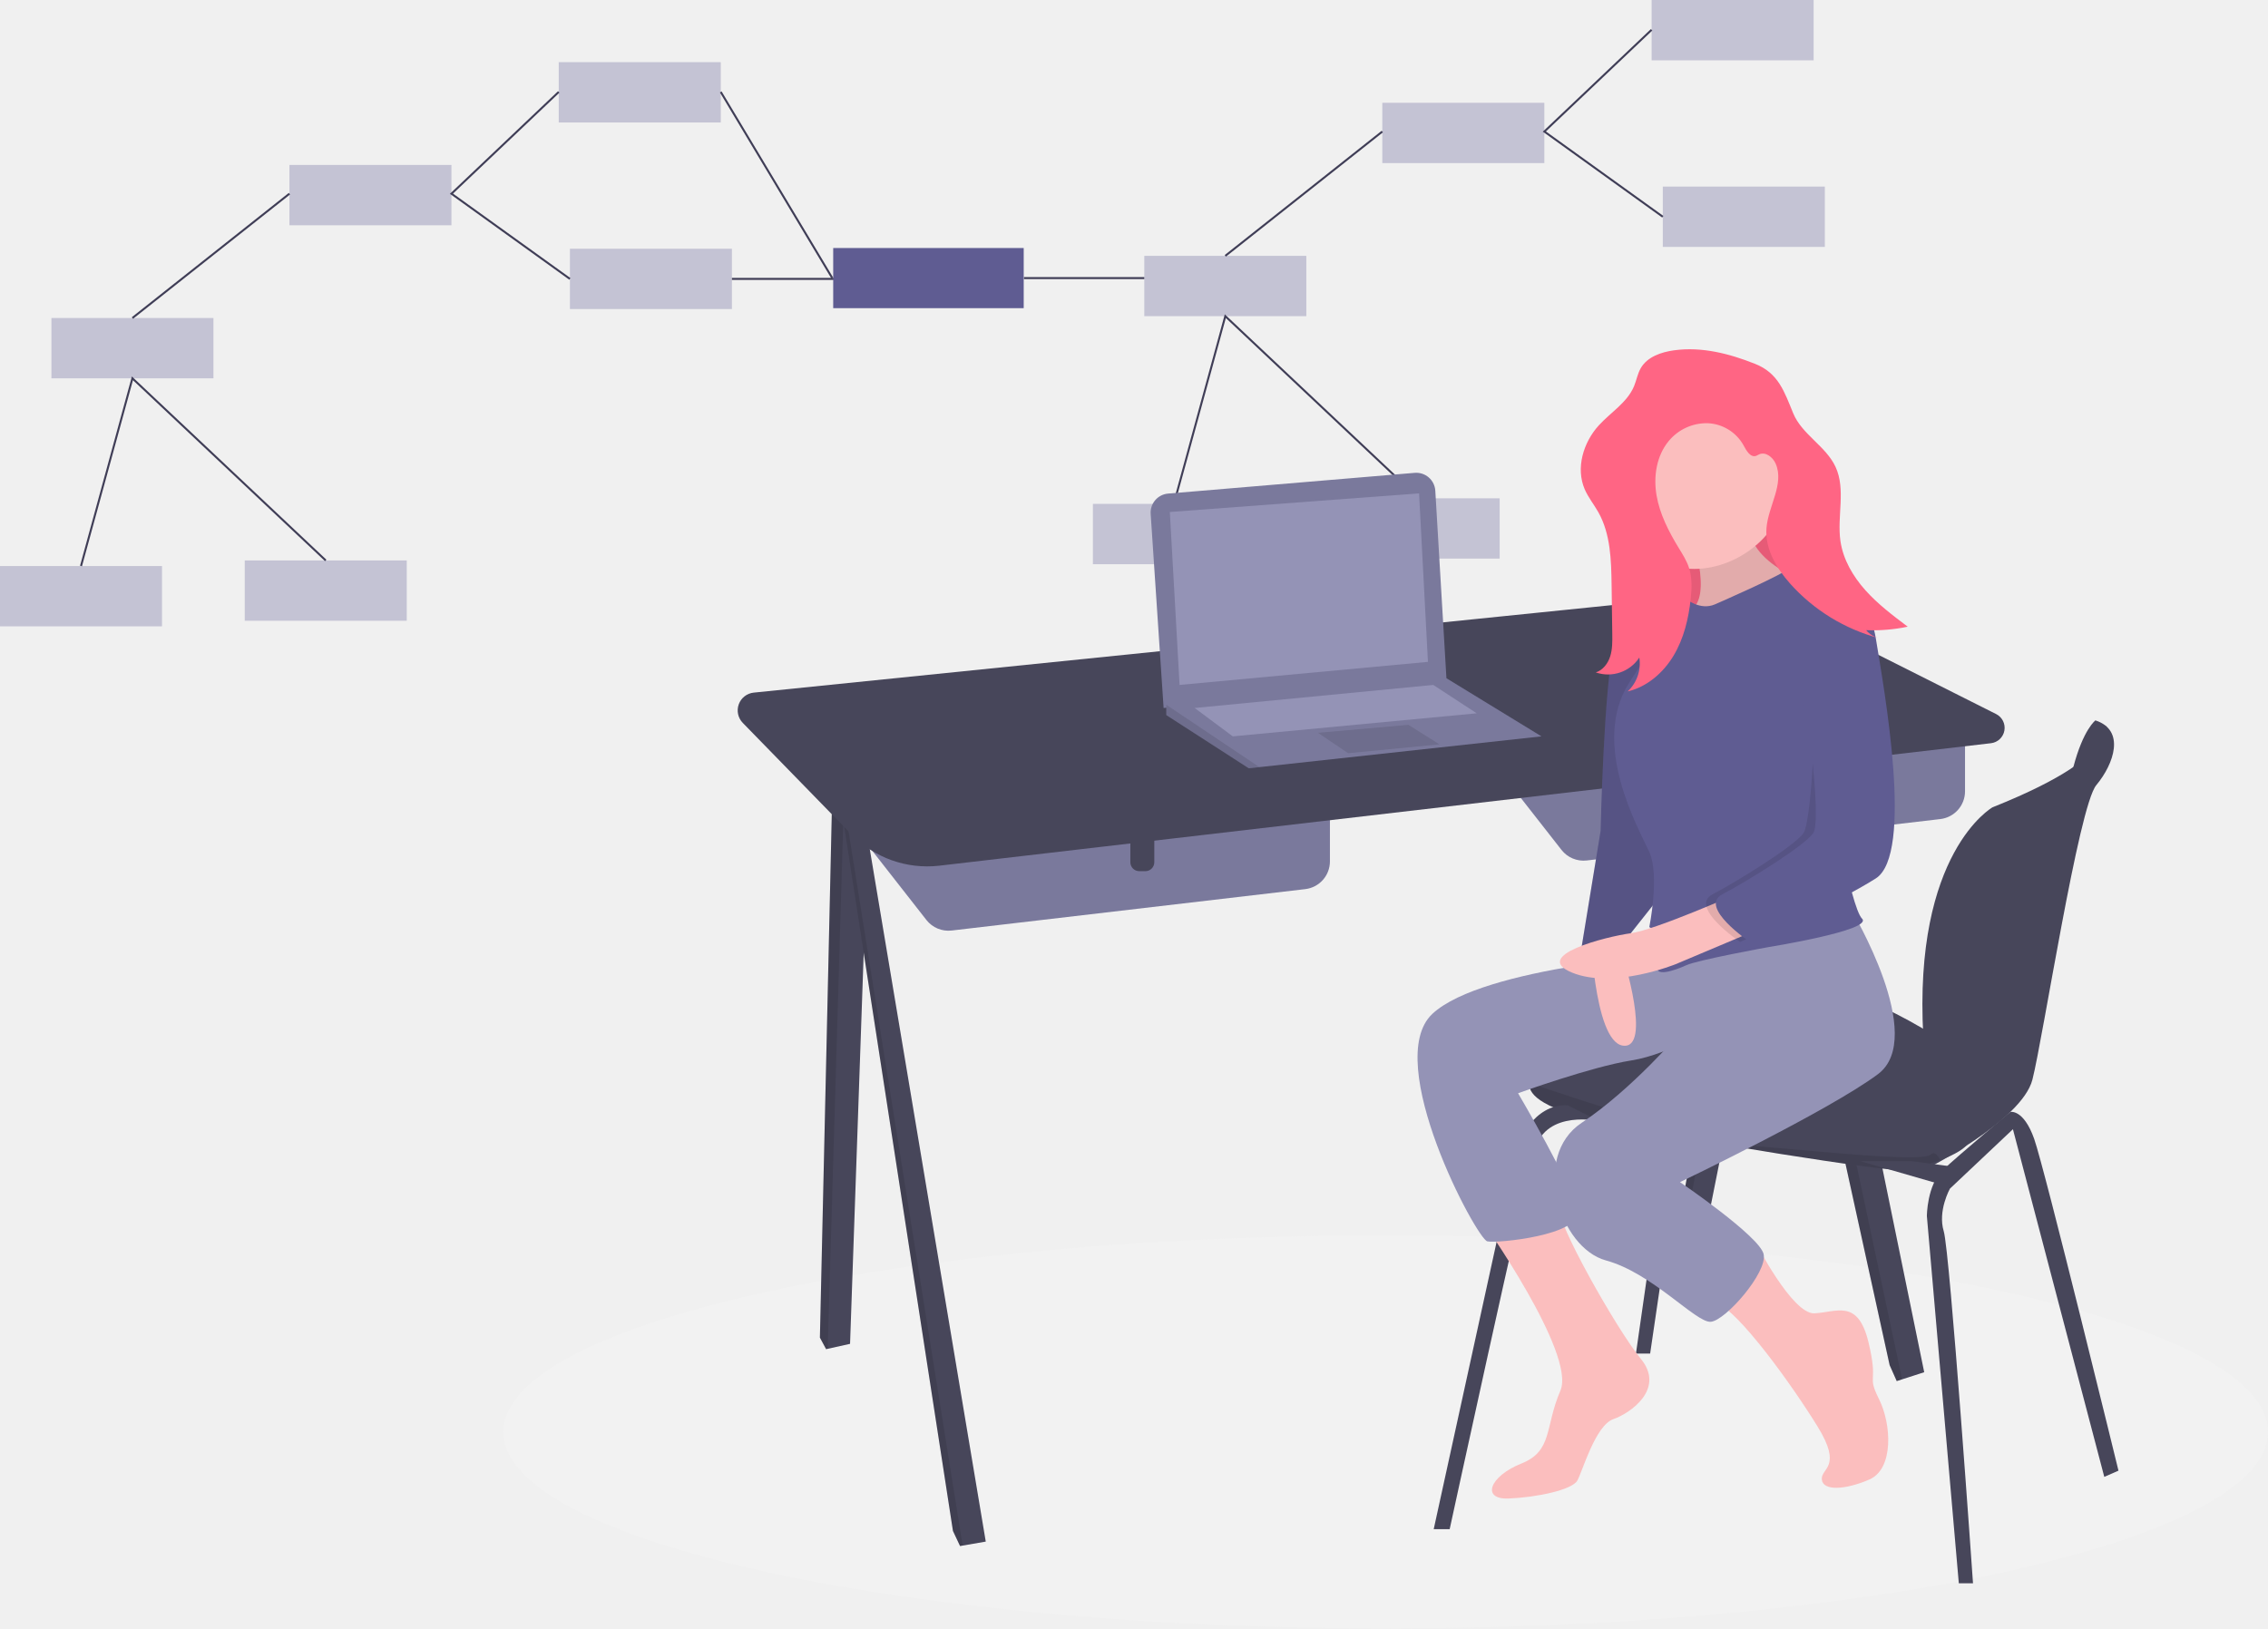
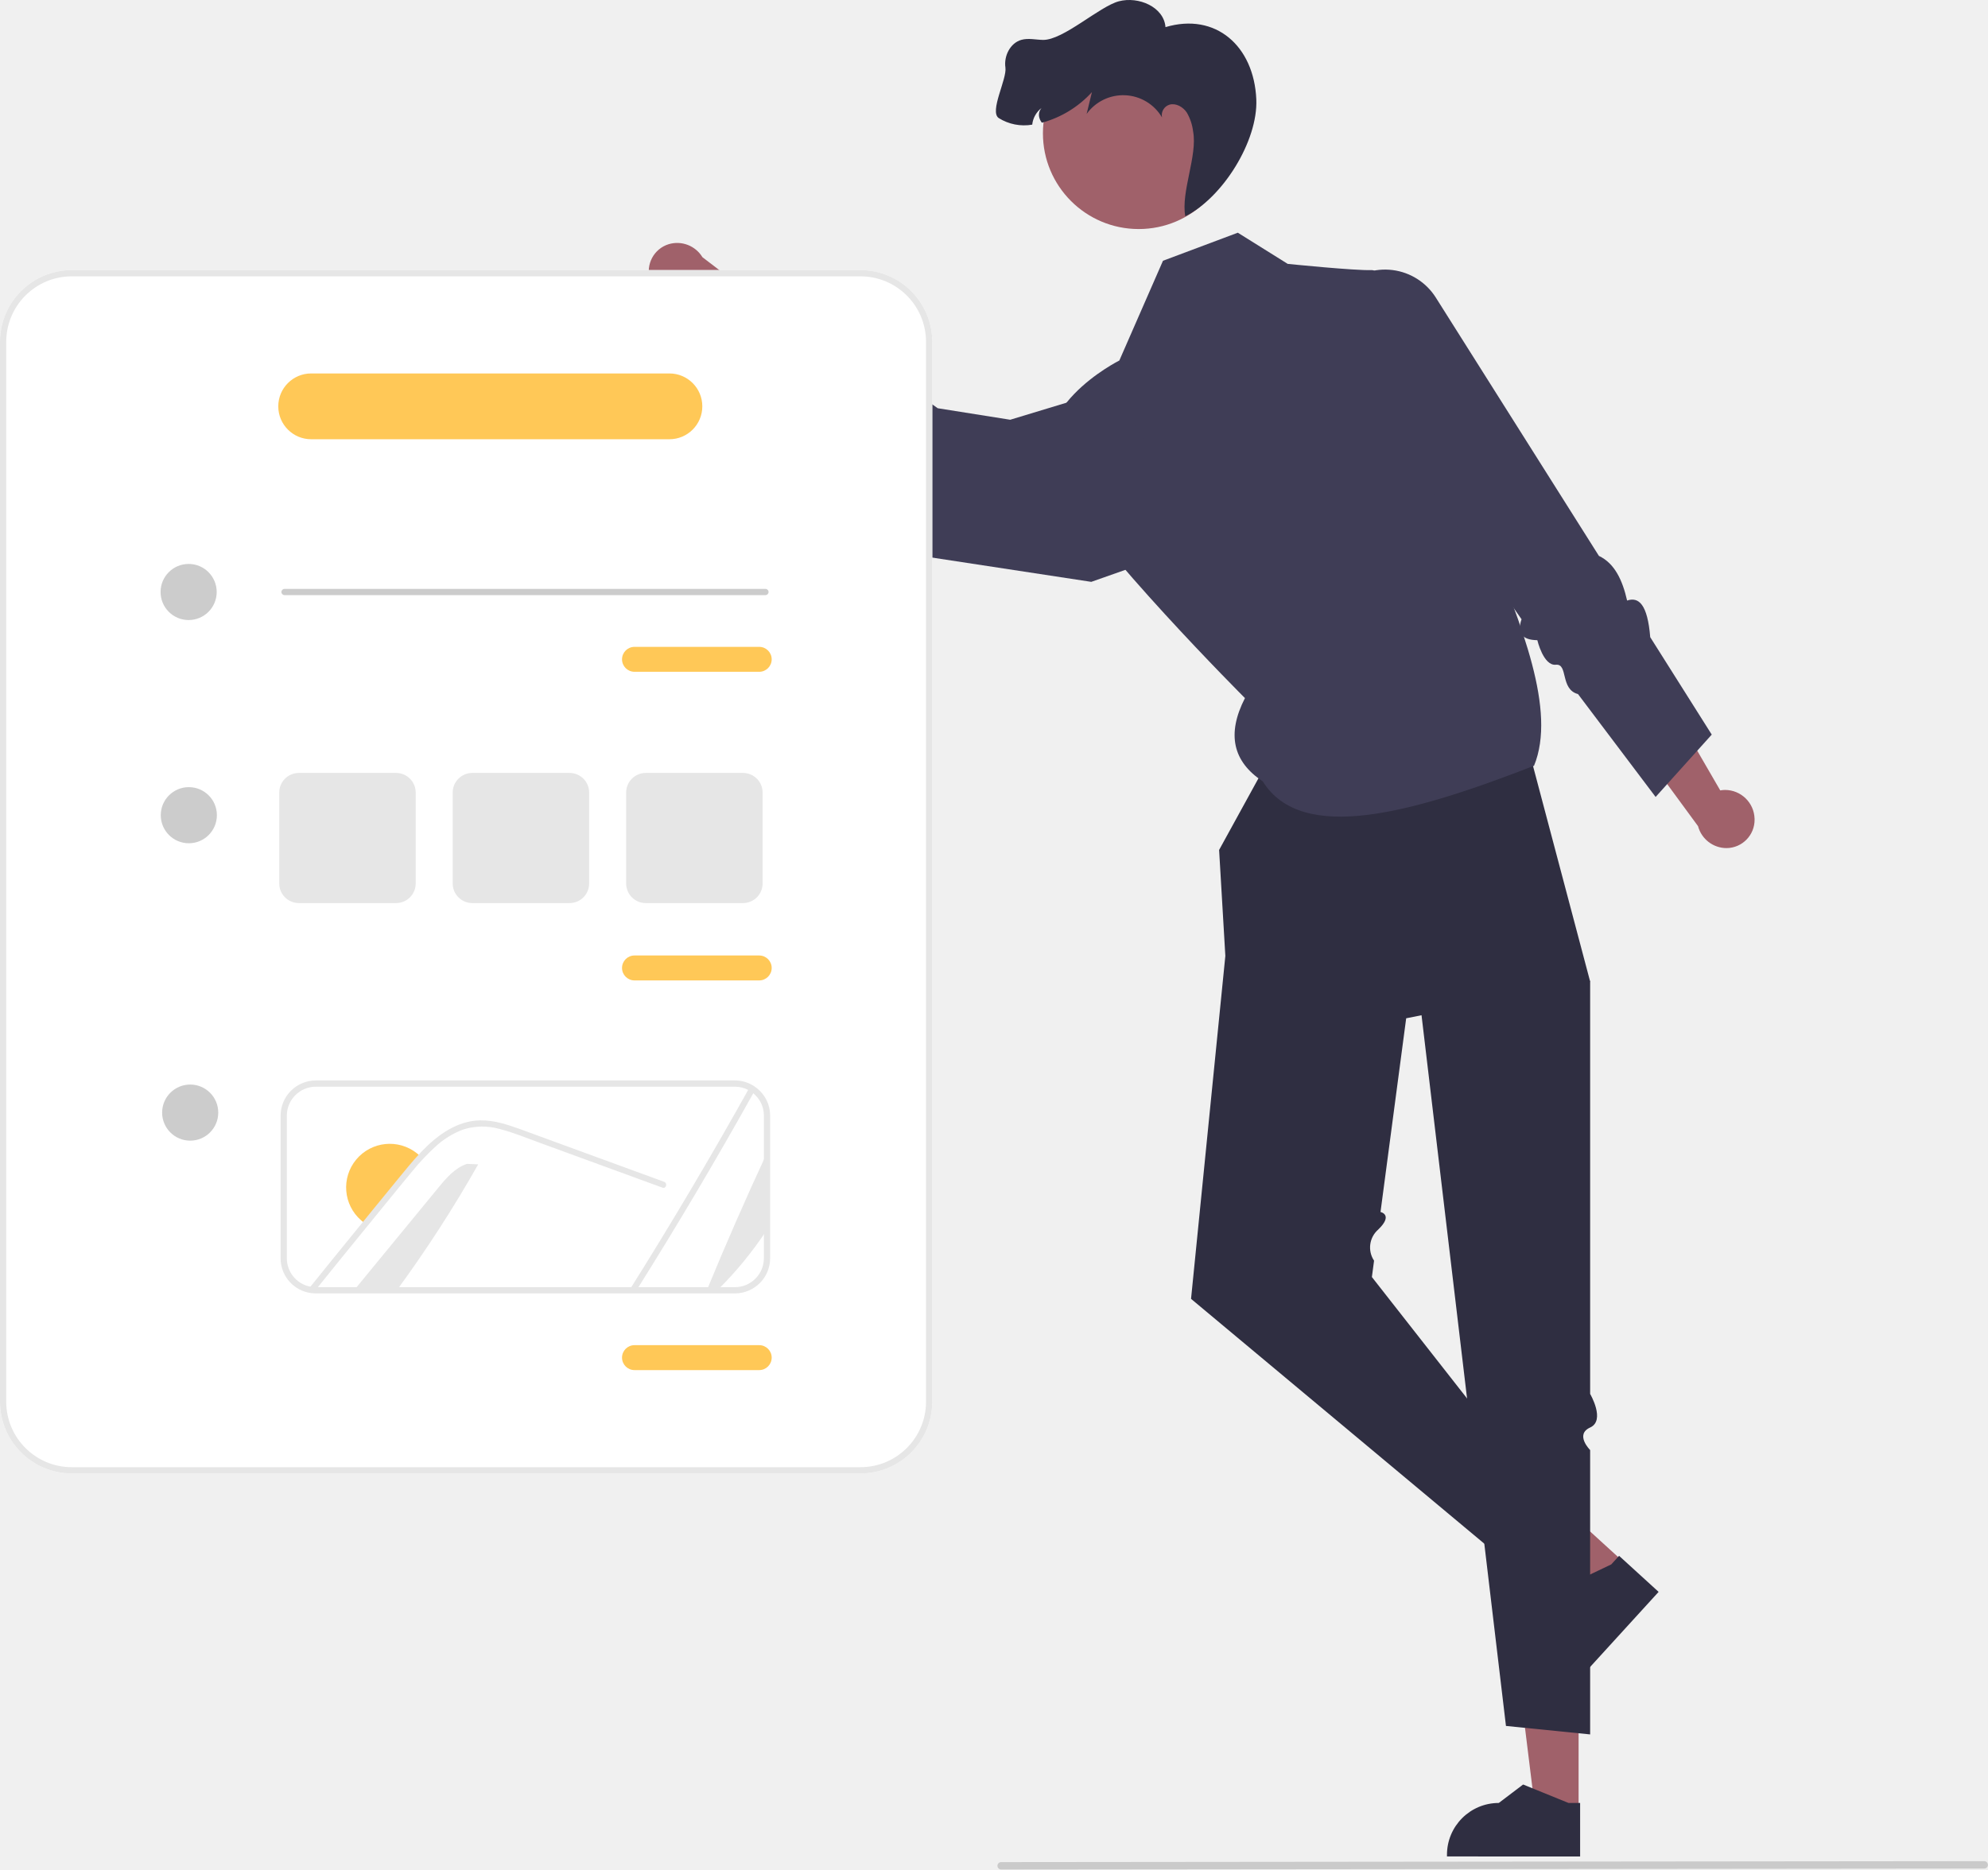
- <svg xmlns="http://www.w3.org/2000/svg" id="e87ddc62-7528-42a5-8b37-f74ed0351019" data-name="Layer 1" width="1131" height="812.206" viewBox="0 0 1131 812.206">
-   <rect x="689.328" y="51.267" width="80.802" height="30.092" fill="#5f5c92" opacity="0.3" />
-   <rect x="823.626" width="80.802" height="30.092" fill="#5f5c92" opacity="0.3" />
-   <rect x="829.198" y="93.061" width="80.802" height="30.092" fill="#5f5c92" opacity="0.3" />
-   <rect x="570.634" y="127.611" width="80.802" height="30.092" fill="#5f5c92" opacity="0.3" />
-   <rect x="545" y="251.321" width="80.802" height="30.092" fill="#5f5c92" opacity="0.3" />
-   <rect x="667.038" y="248.534" width="80.802" height="30.092" fill="#5f5c92" opacity="0.3" />
-   <polyline points="823.626 14.856 770.13 65.616 829.198 108.107" fill="none" stroke="#3f3d56" stroke-miterlimit="10" />
-   <line x1="689.328" y1="65.616" x2="611.034" y2="127.611" fill="none" stroke="#3f3d56" stroke-miterlimit="10" />
-   <polyline points="585.401 251.297 611.034 157.702 707.439 248.534" fill="none" stroke="#3f3d56" stroke-miterlimit="10" />
-   <rect x="144.328" y="82.267" width="80.802" height="30.092" fill="#5f5c92" opacity="0.3" />
-   <rect x="278.626" y="31" width="80.802" height="30.092" fill="#5f5c92" opacity="0.3" />
-   <rect x="284.198" y="124.061" width="80.802" height="30.092" fill="#5f5c92" opacity="0.3" />
-   <rect x="25.634" y="158.611" width="80.802" height="30.092" fill="#5f5c92" opacity="0.3" />
-   <rect y="282.321" width="80.802" height="30.092" fill="#5f5c92" opacity="0.3" />
-   <rect x="122.038" y="279.534" width="80.802" height="30.092" fill="#5f5c92" opacity="0.3" />
-   <polyline points="278.626 45.856 225.13 96.616 284.198 139.107" fill="none" stroke="#3f3d56" stroke-miterlimit="10" />
-   <line x1="144.328" y1="96.616" x2="66.034" y2="158.611" fill="none" stroke="#3f3d56" stroke-miterlimit="10" />
-   <polyline points="40.401 282.297 66.034 188.702 162.439 279.534" fill="none" stroke="#3f3d56" stroke-miterlimit="10" />
-   <line x1="365" y1="139.107" x2="456.634" y2="139.107" fill="none" stroke="#3f3d56" stroke-miterlimit="10" />
-   <rect x="415.5" y="123.706" width="95" height="30" fill="#5f5c92" />
-   <line x1="510.623" y1="138.706" x2="570.634" y2="138.706" fill="none" stroke="#3f3d56" stroke-miterlimit="10" />
-   <line x1="415.045" y1="138.706" x2="359.427" y2="45.856" fill="none" stroke="#3f3d56" stroke-miterlimit="10" />
-   <ellipse cx="691" cy="714.206" rx="440" ry="98" fill="#f2f2f2" />
-   <polygon points="894.984 391.611 852.078 606.582 842.79 606.582 841.768 604.994 838.809 600.39 875.964 399.572 881.604 397.21 894.984 391.611" fill="#47465a" />
-   <polygon points="881.604 397.21 841.768 604.994 838.809 600.39 875.964 399.572 881.604 397.21" opacity="0.1" />
-   <polygon points="959.564 684.432 948.533 687.988 945.852 688.855 942.313 680.893 881.604 403.96 887.916 402.545 901.177 399.572 959.564 684.432" fill="#47465a" />
-   <polygon points="948.533 687.988 945.852 688.855 942.313 680.893 881.604 403.96 887.916 402.545 948.533 687.988" opacity="0.1" />
-   <polygon points="433.636 391.611 423.905 670.277 412.753 672.754 411.962 672.931 408.865 667.181 415.058 394.264 421.016 393.415 433.636 391.611" fill="#47465a" />
-   <polygon points="421.016 393.415 412.753 672.754 411.962 672.931 408.865 667.181 415.058 394.264 421.016 393.415" opacity="0.1" />
-   <polygon points="491.581 768.917 480.045 770.907 478.753 771.128 475.215 763.609 419.039 399.572 420.658 399.081 429.213 396.476 491.581 768.917" fill="#47465a" />
-   <polygon points="480.045 770.907 478.753 771.128 475.215 763.609 419.039 399.572 420.658 399.081 480.045 770.907" opacity="0.1" />
-   <path d="M770.246,412.949l42.951,54.882a13.928,13.928,0,0,0,12.588,5.249l176.318-20.65a13.928,13.928,0,0,0,12.308-13.833v-40.688Z" transform="translate(-34.5 -43.89695)" fill="#7a799c" />
-   <path d="M880.388,377.898h11.943a0,0,0,0,1,0,0v17.236a4.438,4.438,0,0,1-4.438,4.438H884.825a4.438,4.438,0,0,1-4.438-4.438V377.898A0,0,0,0,1,880.388,377.898Z" fill="#47465a" />
-   <path d="M453.539,447.893l42.951,54.882a13.928,13.928,0,0,0,12.588,5.249l176.318-20.65A13.928,13.928,0,0,0,697.704,473.541V432.853Z" transform="translate(-34.5 -43.89695)" fill="#7a799c" />
-   <path d="M563.68,412.842h11.943a0,0,0,0,1,0,0v17.236a4.438,4.438,0,0,1-4.438,4.438H568.118a4.438,4.438,0,0,1-4.438-4.438V412.842A0,0,0,0,1,563.68,412.842Z" fill="#47465a" />
-   <path d="M502.885,475.688l524.459-61.09a7.713,7.713,0,0,0,2.578-14.549l-93.817-47.182a108.587,108.587,0,0,0-59.802-11.017L410.361,389.36a8.918,8.918,0,0,0-5.459,15.095l54.259,55.668A52.673,52.673,0,0,0,502.885,475.688Z" transform="translate(-34.5 -43.89695)" fill="#47465a" />
-   <path d="M1085.044,406.318l-5.61-3.101s-6.056,4.458-10.99,23.24,9.221.204,9.221.204l6.193-12.828Z" transform="translate(-34.5 -43.89695)" fill="#47465a" />
-   <path d="M1025.027,578.38s-5.75,26.982-8.404,34.502c-1.3,3.68-7.582,7.046-14.544,9.621a97.379,97.379,0,0,1-19.073,4.976c-7.52.885-103.947-14.155-150.834-24.328-31.587-6.852-35.669-14.712-34.971-19.109a6.38,6.38,0,0,1,1.796-3.45s46.444-31.405,62.811-46.444,48.656-3.096,84.042,3.096S1025.027,578.38,1025.027,578.38Z" transform="translate(-34.5 -43.89695)" fill="#47465a" />
-   <path d="M1079.434,403.217s21.674,14.155-51.31,43.348c0,0-39.669,22.367-34.505,114.503a25.27,25.27,0,0,0,3.673,11.702c7.53,12.385,23.666,43.737-3.227,47.63V627.478s48.656-24.328,53.964-45.117,23.001-136.237,31.848-146.853S1094.473,408.083,1079.434,403.217Z" transform="translate(-34.5 -43.89695)" fill="#47465a" />
-   <path d="M1002.079,622.502a97.379,97.379,0,0,1-19.073,4.976c-7.52.885-103.947-14.155-150.834-24.328-31.587-6.852-35.669-14.712-34.971-19.109,20.763,7.099,88.183,29.632,112.378,31.494,28.751,2.212,83.68,8.36,87.842,4.18C999.023,618.105,1000.664,619.804,1002.079,622.502Z" transform="translate(-34.5 -43.89695)" opacity="0.1" />
-   <path d="M749.457,806.621l42.021-191.971s7.52-20.347,24.77-19.462L832.172,603.15s-26.54-6.193-32.29,14.155S757.419,806.621,757.419,806.621Z" transform="translate(-34.5 -43.89695)" fill="#47465a" />
-   <polygon points="815.808 675.143 832.616 557.926 840.136 557.926 822.885 675.143 815.808 675.143" fill="#47465a" />
-   <path d="M1011.315,833.603l-15.924-183.124s0-15.482,7.962-23.001,33.665-28.97,33.665-28.97,6.587-1.551,11.895,13.489,42.021,165.431,42.021,165.431l-7.077,3.096L1038.297,607.131l-31.405,29.636s-6.193,11.058-3.096,21.232,14.597,175.604,14.597,175.604Z" transform="translate(-34.5 -43.89695)" fill="#47465a" />
-   <polygon points="927.717 579.158 967.526 590.658 976.373 582.254 953.372 579.158 927.717 579.158" fill="#47465a" />
-   <path d="M608.313,300.201l6.455,96.824,141.103-13.712-5.615-94.649a9.52,9.52,0,0,0-10.301-8.922L617.013,290.082A9.52,9.52,0,0,0,608.313,300.201Z" transform="translate(-34.5 -43.89695)" fill="#7a799c" />
-   <polygon points="768.7 367.282 628.039 382.627 622.731 383.206 581.595 356.667 581.595 350.916 721.37 338.328 768.7 367.282" fill="#7a799c" />
-   <polygon points="628.039 382.627 622.731 383.206 581.595 356.667 581.595 351.518 628.039 382.627" opacity="0.1" />
-   <polygon points="583.364 255.373 588.23 341.627 712.082 330.127 707.658 246.084 583.364 255.373" fill="#9493b6" />
-   <polygon points="657.233 365.513 672.272 375.687 717.832 371.263 702.35 361.532 657.233 365.513" opacity="0.1" />
-   <polygon points="595.749 353.128 614.769 367.282 736.41 355.782 714.736 341.627 595.749 353.128" fill="#9493b6" />
-   <rect x="811.605" y="222.42" width="89.793" height="89.793" fill="#ff6584" />
-   <rect x="811.605" y="222.42" width="89.793" height="89.793" opacity="0.1" />
-   <path d="M877.029,307.871s12.667,34.306,0,40.639,45.389,0,45.389,0l16.361-13.195s-36.945-10.556-31.667-34.834S877.029,307.871,877.029,307.871Z" transform="translate(-34.5 -43.89695)" fill="#fbbebe" />
-   <path d="M877.029,307.871s12.667,34.306,0,40.639,45.389,0,45.389,0l16.361-13.195s-36.945-10.556-31.667-34.834S877.029,307.871,877.029,307.871Z" transform="translate(-34.5 -43.89695)" opacity="0.1" />
-   <path d="M773.056,651.986s47.501,67.029,39.584,85.501-3.694,30.084-19.528,36.417-20.056,17.945-6.333,17.417,31.667-4.222,34.306-8.972,8.972-27.445,17.945-30.611S864.89,736.431,852.751,721.653s-42.725-69.21-40.363-74.717S773.056,651.986,773.056,651.986Z" transform="translate(-34.5 -43.89695)" fill="#fbbebe" />
-   <path d="M872.279,519.512s-98.168,6.333-123.501,30.084,22.167,112.418,27.445,113.474,46.445-3.167,44.862-14.778-29.556-59.112-29.556-59.112,36.417-13.195,56.473-16.361,42.223-17.945,42.223-17.945Z" transform="translate(-34.5 -43.89695)" fill="#9493b6" />
-   <path d="M827.417,504.734s1.583,58.584,16.361,60.695,0-44.862,0-44.862l-.528-17.945Z" transform="translate(-34.5 -43.89695)" fill="#fbbebe" />
-   <path d="M872.279,351.149s-27.445-7.917-32.723,13.195-6.861,93.946-6.861,93.946l-9.5,58.056s17.417-5.278,21.111-2.639l22.167-27.973Z" transform="translate(-34.5 -43.89695)" fill="#5f5c92" />
-   <path d="M872.279,351.149s-27.445-7.917-32.723,13.195-6.861,93.946-6.861,93.946l-9.5,58.056s17.417-5.278,21.111-2.639l22.167-27.973Z" transform="translate(-34.5 -43.89695)" opacity="0.1" />
-   <path d="M909.779,663.225s18.445,36.261,29.528,35.733,21.639-7.389,26.917,14.25-1.056,15.834,5.278,28.5,7.389,34.834-4.75,40.112-23.222,5.806-23.75,0,10.556-5.806-2.111-26.389-39.584-58.056-50.667-61.751S909.779,663.225,909.779,663.225Z" transform="translate(-34.5 -43.89695)" fill="#fbbebe" />
-   <path d="M957.78,497.873s38,63.334,13.195,81.806-98.696,53.834-98.696,53.834,39.584,26.917,41.695,35.889-19,33.25-26.389,33.778-29.028-24.278-52.251-30.611-37.473-51.723-12.139-68.612,49.084-44.862,49.084-44.862l-7.385-40.634Z" transform="translate(-34.5 -43.89695)" fill="#9493b6" />
-   <path d="M924.84,286.664c0,22.444-22.991,40.999-45.436,40.999a40.639,40.639,0,1,1,0-81.279C901.849,246.384,924.84,264.219,924.84,286.664Z" transform="translate(-34.5 -43.89695)" fill="#fbbebe" />
-   <path d="M889.696,345.343s36.417-15.834,36.417-17.945,21.111,4.75,25.861,8.972,7.389,3.694,10.556,12.139-15.834,87.084-15.834,87.084,10.556,60.695,16.361,66.501S916.085,516.345,916.085,516.345s-34.834,6.333-40.639,8.972-16.361,6.333-14.25,0,11.083-11.083-4.222-19c0,0,5.278-25.861,0-37.473s-29.556-53.834-10.028-84.445,28.5-41.695,28.5-41.695S882.307,348.51,889.696,345.343Z" transform="translate(-34.5 -43.89695)" fill="#5f5c92" />
-   <path d="M901.307,489.428S860.14,507.687,847.737,509.377s-49.876,11.19-29.292,19.635,51.723-4.222,51.723-4.222l43.806-18.472Z" transform="translate(-34.5 -43.89695)" fill="#fbbebe" />
-   <path d="M945.629,343.724s15.202-7.353,19.424,18.508,19,107.668,0,119.807-62.806,31.667-62.806,31.667-25.861-17.417-13.722-23.75,41.167-24.278,45.389-30.611,8.488-77.027,1.099-88.638S945.629,343.724,945.629,343.724Z" transform="translate(-34.5 -43.89695)" opacity="0.1" />
-   <path d="M944.585,337.427s21.111-1.056,25.334,24.806,19,107.668,0,119.807-62.806,31.667-62.806,31.667-25.861-17.417-13.722-23.75,41.167-24.278,45.389-30.611S935.613,387.038,928.224,375.427,944.585,337.427,944.585,337.427Z" transform="translate(-34.5 -43.89695)" fill="#5f5c92" />
-   <path d="M869.394,218.612c-6.479.882-13.429,3.252-16.689,8.92-1.595,2.774-2.111,6.027-3.34,8.982-3.391,8.153-11.628,13.021-17.574,19.548-7.75,8.507-11.598,21.326-7.028,31.887,1.77,4.09,4.644,7.593,6.824,11.48,6.081,10.843,6.405,23.865,6.578,36.296l.34,24.441c.052,3.732.093,7.54-1.03,11.099s-3.633,6.893-7.192,8.017a18.64,18.64,0,0,0,21.708-7.413,19.049,19.049,0,0,1-5.822,16.899c9.676-2.279,17.79-9.316,22.902-17.842s7.482-18.442,8.545-28.326c.562-5.228.76-10.633-.892-15.625-1.163-3.516-3.192-6.668-5.118-9.83-4.966-8.154-9.437-16.826-11.037-26.238s.006-19.738,6.118-27.072a24.454,24.454,0,0,1,19.315-8.856,21.503,21.503,0,0,1,17.928,10.975c1.412,2.658,3.421,6.26,6.282,5.326a15.523,15.523,0,0,0,1.549-.761c3.19-1.452,6.814,1.413,8.221,4.623,4.437,10.127-3.738,21.181-4.583,32.205-.786,10.255,4.931,19.926,11.765,27.612a90.717,90.717,0,0,0,44.353,27.25,12.449,12.449,0,0,1-6.434-3.997,84.47,84.47,0,0,0,20.757-1.74c-7.426-5.596-14.905-11.24-21.105-18.171s-11.11-15.316-12.447-24.518c-1.794-12.35,2.805-25.723-2.454-37.041-4.808-10.347-16.732-16.129-21.087-26.674-4.423-10.712-7.291-20.017-19.002-24.68C896.962,220.299,883.204,216.732,869.394,218.612Z" transform="translate(-34.5 -43.89695)" fill="#ff6584" />
+ <svg xmlns="http://www.w3.org/2000/svg" data-name="Layer 1" width="637.603" height="599.703" viewBox="0 0 637.603 599.703">
+   <path d="M867.334,411.25a9.503,9.503,0,0,0-9.509-9.234,9.116,9.116,0,0,0-1.5.15l-16.621-28.684-17.522,3.313,27.017,36.832a9.476,9.476,0,0,0,9.177,7.045,9.069,9.069,0,0,0,8.964-9.172Q867.339,411.374,867.334,411.25Z" transform="translate(-304.5982 -148.6211)" fill="#a0616a" />
+   <polygon points="506.295 581.028 492.409 581.026 485.802 527.463 506.298 527.464 506.295 581.028" fill="#a0616a" />
+   <path d="M811.383,744.135l-42.703-.002v-.54a16.622,16.622,0,0,1,16.621-16.621h.001l7.8-5.918,14.554,5.919,3.728 0Z" transform="translate(-304.5982 -148.6211)" fill="#2f2e41" />
+   <polygon points="520.928 501.241 511.57 511.5 467.542 480.287 481.354 465.144 520.928 501.241" fill="#a0616a" />
+   <path d="M836.559,659.262l-28.777,31.551-.399-.364a16.622,16.622,0,0,1-1.08-23.481l.001-.001.884-9.751,14.18-6.765,2.512-2.754Z" transform="translate(-304.5982 -148.6211)" fill="#2f2e41" />
+   <path d="M721.614,373.897l-26.016,47.37,2,34-11,110,103,86,13-19-58-74,.695-5.247a7.638,7.638,0,0,1,1.322-9.972c4.983-4.781.748-5.645.748-5.645l8.235-62.136,59-11.795-24.748-93.381Z" transform="translate(-304.5982 -148.6211)" fill="#2f2e41" />
+   <path d="M756.598,441.267l31,261,27,2.717v-91.218s-5-4.963,0-7.231,0-10.772,0-10.772V463.472l-25-39.205Z" transform="translate(-304.5982 -148.6211)" fill="#2f2e41" />
+   <path d="M701.598,223.267l-24,9-14,32s-32,16-20,38S703.886,372.554,703.886,372.554c-5.908,11.524-3.887,20.389,5.713,26.713,12.533,20.102,47.722,10.254,87-5,7.269-17.725-3.984-45.176-15.045-72.528l3.045-36.472s-34.496-50.197-40-50-27-2-27-2Z" transform="translate(-304.5982 -148.6211)" fill="#3f3d56" />
+   <path d="M735.598,240.369l0,0a19.239,19.239,0,0,1,29.499,3.698l52.314,82.873c5.021,2.377,7.544,7.74,9.043,14.326,3.729-1.265,6.553,1.194,7.413,11.743l19.731,31.257-18,20-24.894-32.999c-5.788-1.53-3.096-9.825-7.101-9.413s-5.941-7.875-5.941-7.875c-5.051-.057-6.535-2.427-5.064-6.713l-51-72.882Z" transform="translate(-304.5982 -148.6211)" fill="#3f3d56" />
+   <path d="M513.148,238.504a9.503,9.503,0,0,0,11.723,6.184,9.116,9.116,0,0,0,1.397-.566l24.022,22.847,15.882-8.11-36.291-27.74a9.476,9.476,0,0,0-10.789-4.177,9.069,9.069,0,0,0-6.02,11.325Q513.108,238.386,513.148,238.504Z" transform="translate(-304.5982 -148.6211)" fill="#a0616a" />
+   <path d="M661.598,273.267l-33,10-23.26-3.697-5.217-3.727c-2.247-6.074-6.774-8.931-12.807-9.663,0,0-4.88,1.672-4.798-3.62s-31.918-24.293-31.918-24.293l-14,25,18,22c6.389.197,10.327-.646,7,7,1.358,7.363.419,5.654,5.903,5.788l28.097,28.212,59,9,37.472-13.199Z" transform="translate(-304.5982 -148.6211)" fill="#3f3d56" />
+   <circle cx="365.21" cy="42.757" r="30.716" fill="#a0616a" />
+   <path d="M689.516,190.784q-.039-.514-.105-1.027A2.303,2.303,0,0,0,689.516,190.784Z" transform="translate(-304.5982 -148.6211)" fill="#2f2e41" />
+   <path d="M627.062,170.294c-.539-3.685,1.513-7.863,5.102-8.885,2.236-.638,4.622-.027,6.942.014,6.506.11,18.07-10.73,24.351-12.391,6.292-1.656,14.435,1.805,14.944,8.29,16.09-4.79,28.375,6.048,29.125,23.141.587,13.368-10.782,31.587-22.771,37.534-1.468-7.779,3.969-19.439,2.505-27.21a15.754,15.754,0,0,0-2.029-6.07c-1.201-1.782-3.403-3.07-5.486-2.543a3.542,3.542,0,0,0-2.465,4.102,14.449,14.449,0,0,0-24.168-1.12l1.698-6.988a33.623,33.623,0,0,1-16.052,9.821,4.462,4.462,0,0,1-.78-1.482,3.364,3.364,0,0,1,.663-3.245,7.791,7.791,0,0,0-2.983,5.346,15.316,15.316,0,0,1-10.738-2.111C621.836,184.397,627.601,173.979,627.062,170.294Z" transform="translate(-304.5982 -148.6211)" fill="#2f2e41" />
+   <path d="M907.708,747.299H874.521l-.143-.259c-.424-.77-.834-1.585-1.217-2.423-3.418-7.318-4.863-15.688-6.138-23.073l-.96-5.566a3.437,3.437,0,0,1,5.41-3.362q7.565,5.505,15.136,10.999c1.911,1.391,4.094,3,6.184,4.739.202-.979.413-1.962.624-2.931a3.439,3.439,0,0,1,6.281-1.086l3.883,6.238c2.832,4.556,5.332,9.045,4.822,13.887a.757.757,0,0,1-.013.176,10.947,10.947,0,0,1-.563,2.331Z" transform="translate(-304.5982 -148.6211)" fill="#f0f0f0" />
+   <path d="M941.017,748.017l-315.358.307a1.191,1.191,0,0,1,0-2.381l315.358-.307a1.191,1.191,0,0,1,0,2.381Z" transform="translate(-304.5982 -148.6211)" fill="#cacaca" />
+   <path d="M580.598,621.267h-253a23.026,23.026,0,0,1-23-23v-340a23.026,23.026,0,0,1,23-23h253a23.026,23.026,0,0,1,23,23v340A23.026,23.026,0,0,1,580.598,621.267Z" transform="translate(-304.5982 -148.6211)" fill="#fff" />
+   <path d="M580.598,621.267h-253a23.026,23.026,0,0,1-23-23v-340a23.026,23.026,0,0,1,23-23h253a23.026,23.026,0,0,1,23,23v340A23.026,23.026,0,0,1,580.598,621.267Zm-253-384a21.024,21.024,0,0,0-21,21v340a21.024,21.024,0,0,0,21,21h253a21.024,21.024,0,0,0,21-21v-340a21.024,21.024,0,0,0-21-21Z" transform="translate(-304.5982 -148.6211)" fill="#e6e6e6" />
+   <circle cx="60.5" cy="189.899" r="9" fill="#ccc" />
+   <path d="M550.098,339.521H395.854a1,1,0,0,1,0-2H550.098a1,1,0,0,1,0,2Z" transform="translate(-304.5982 -148.6211)" fill="#ccc" />
+   <circle cx="61" cy="356.899" r="9" fill="#ccc" />
+   <circle cx="60.561" cy="261.499" r="9" fill="#ccc" />
+   <path d="M548.098,364.12h-40a4,4,0,0,1,0-8h40a4,4,0,0,1,0,8Z" transform="translate(-304.5982 -148.6211)" fill="#ffc857" />
+   <path d="M548.098,463.12h-40a4,4,0,0,1,0-8h40a4,4,0,0,1,0,8Z" transform="translate(-304.5982 -148.6211)" fill="#ffc857" />
+   <path d="M519.295,289.521H404.401a10.553,10.553,0,0,1,0-21.106H519.295a10.553,10.553,0,1,1,0,21.106Z" transform="translate(-304.5982 -148.6211)" fill="#ffc857" />
+   <path d="M548.098,588.12h-40a4,4,0,1,1,0-8h40a4,4,0,0,1,0,8Z" transform="translate(-304.5982 -148.6211)" fill="#ffc857" />
+   <path d="M540.308,563.521H405.738a11.114,11.114,0,0,1-2.52-.319,11.248,11.248,0,0,1-8.621-10.971V506.49a11.298,11.298,0,0,1,11.29-11.28H540.308a11.144,11.144,0,0,1,5.203,1.273,10.813,10.813,0,0,1,1.804,1.177,11.165,11.165,0,0,1,4.283,8.829v45.74A11.303,11.303,0,0,1,540.308,563.521ZM405.888,497.21a9.296,9.296,0,0,0-9.29,9.28v45.74a9.257,9.257,0,0,0,7.095,9.028,9.133,9.133,0,0,0,2.058.262H540.308a9.301,9.301,0,0,0,9.29-9.29V506.49a9.185,9.185,0,0,0-3.528-7.264,8.861,8.861,0,0,0-1.481-.968,9.169,9.169,0,0,0-4.281-1.048Z" transform="translate(-304.5982 -148.6211)" fill="#e6e6e6" />
+   <path d="M531.288,562.521q9.165-22.275,19.31-44.11v24.68a119.899,119.899,0,0,1-15.92,19.43Z" transform="translate(-304.5982 -148.6211)" fill="#e6e6e6" />
+   <path d="M546.688,498.441q-18.135,32.535-37.95,64.08h-2.3q20.145-32.04,38.61-65.15A9.829,9.829,0,0,1,546.688,498.441Z" transform="translate(-304.5982 -148.6211)" fill="#e6e6e6" />
+   <path d="M457.968,522.12a407.715,407.715,0,0,1-26.11,40.4h-13.71q13.47-16.41,26.96-32.82c2.58-3.15,5.38-6.45,9.25-7.73Z" transform="translate(-304.5982 -148.6211)" fill="#e6e6e6" />
+   <path d="M439.748,519.881c-1.43,1.49-2.8,3.04-4.09,4.65-2.84,3.42-5.64,6.87-8.45,10.31-1.75,2.14-3.5,4.28-5.23,6.42a12.77,12.77,0,0,1-1.56-1.18,13.993,13.993,0,0,1,17.88-21.52A12.898,12.898,0,0,1,439.748,519.881Z" transform="translate(-304.5982 -148.6211)" fill="#ffc857" />
+   <path d="M517.078,529.6l-26.28-9.61-13.05-4.77c-4.25-1.55-8.49-3.32-12.88-4.44a20.305,20.305,0,0,0-11.66.15,26.808,26.808,0,0,0-9.09,5.64q-1.74,1.605-3.37,3.31c-1.43,1.49-2.8,3.04-4.09,4.65-2.84,3.42-5.64,6.87-8.45,10.31-1.75,2.14-3.5,4.28-5.23,6.42q-8.67,10.605-17.24,21.26a10.022,10.022,0,0,1-2.28-.29q8.94-11.1,17.96-22.15c.69-.86,1.4-1.73,2.1-2.59q4.395-5.385,8.8-10.76c2.27-2.77,4.52-5.56,6.98-8.17.22-.24.44-.47.67-.71,4.99-5.16,11.22-9.72,18.68-9.84,4.39-.07,8.63,1.32,12.71,2.79,4.39,1.59,8.77,3.21,13.16,4.82l26.46,9.68,6.62,2.42C518.768,528.141,518.268,530.04,517.078,529.6Z" transform="translate(-304.5982 -148.6211)" fill="#e6e6e6" />
+   <path d="M431.636,438.312H400.447a6.295,6.295,0,0,1-6.288-6.288V402.848a6.295,6.295,0,0,1,6.288-6.288h31.188a6.295,6.295,0,0,1,6.288,6.288V432.024A6.295,6.295,0,0,1,431.636,438.312Z" transform="translate(-304.5982 -148.6211)" fill="#e6e6e6" />
+   <path d="M487.267,438.312H456.079a6.295,6.295,0,0,1-6.288-6.288V402.848a6.295,6.295,0,0,1,6.288-6.288h31.188a6.295,6.295,0,0,1,6.288,6.288V432.024A6.295,6.295,0,0,1,487.267,438.312Z" transform="translate(-304.5982 -148.6211)" fill="#e6e6e6" />
+   <path d="M542.898,438.312h-31.188a6.295,6.295,0,0,1-6.288-6.288V402.848a6.295,6.295,0,0,1,6.288-6.288H542.898a6.295,6.295,0,0,1,6.288,6.288V432.024A6.295,6.295,0,0,1,542.898,438.312Z" transform="translate(-304.5982 -148.6211)" fill="#e6e6e6" />
</svg>
